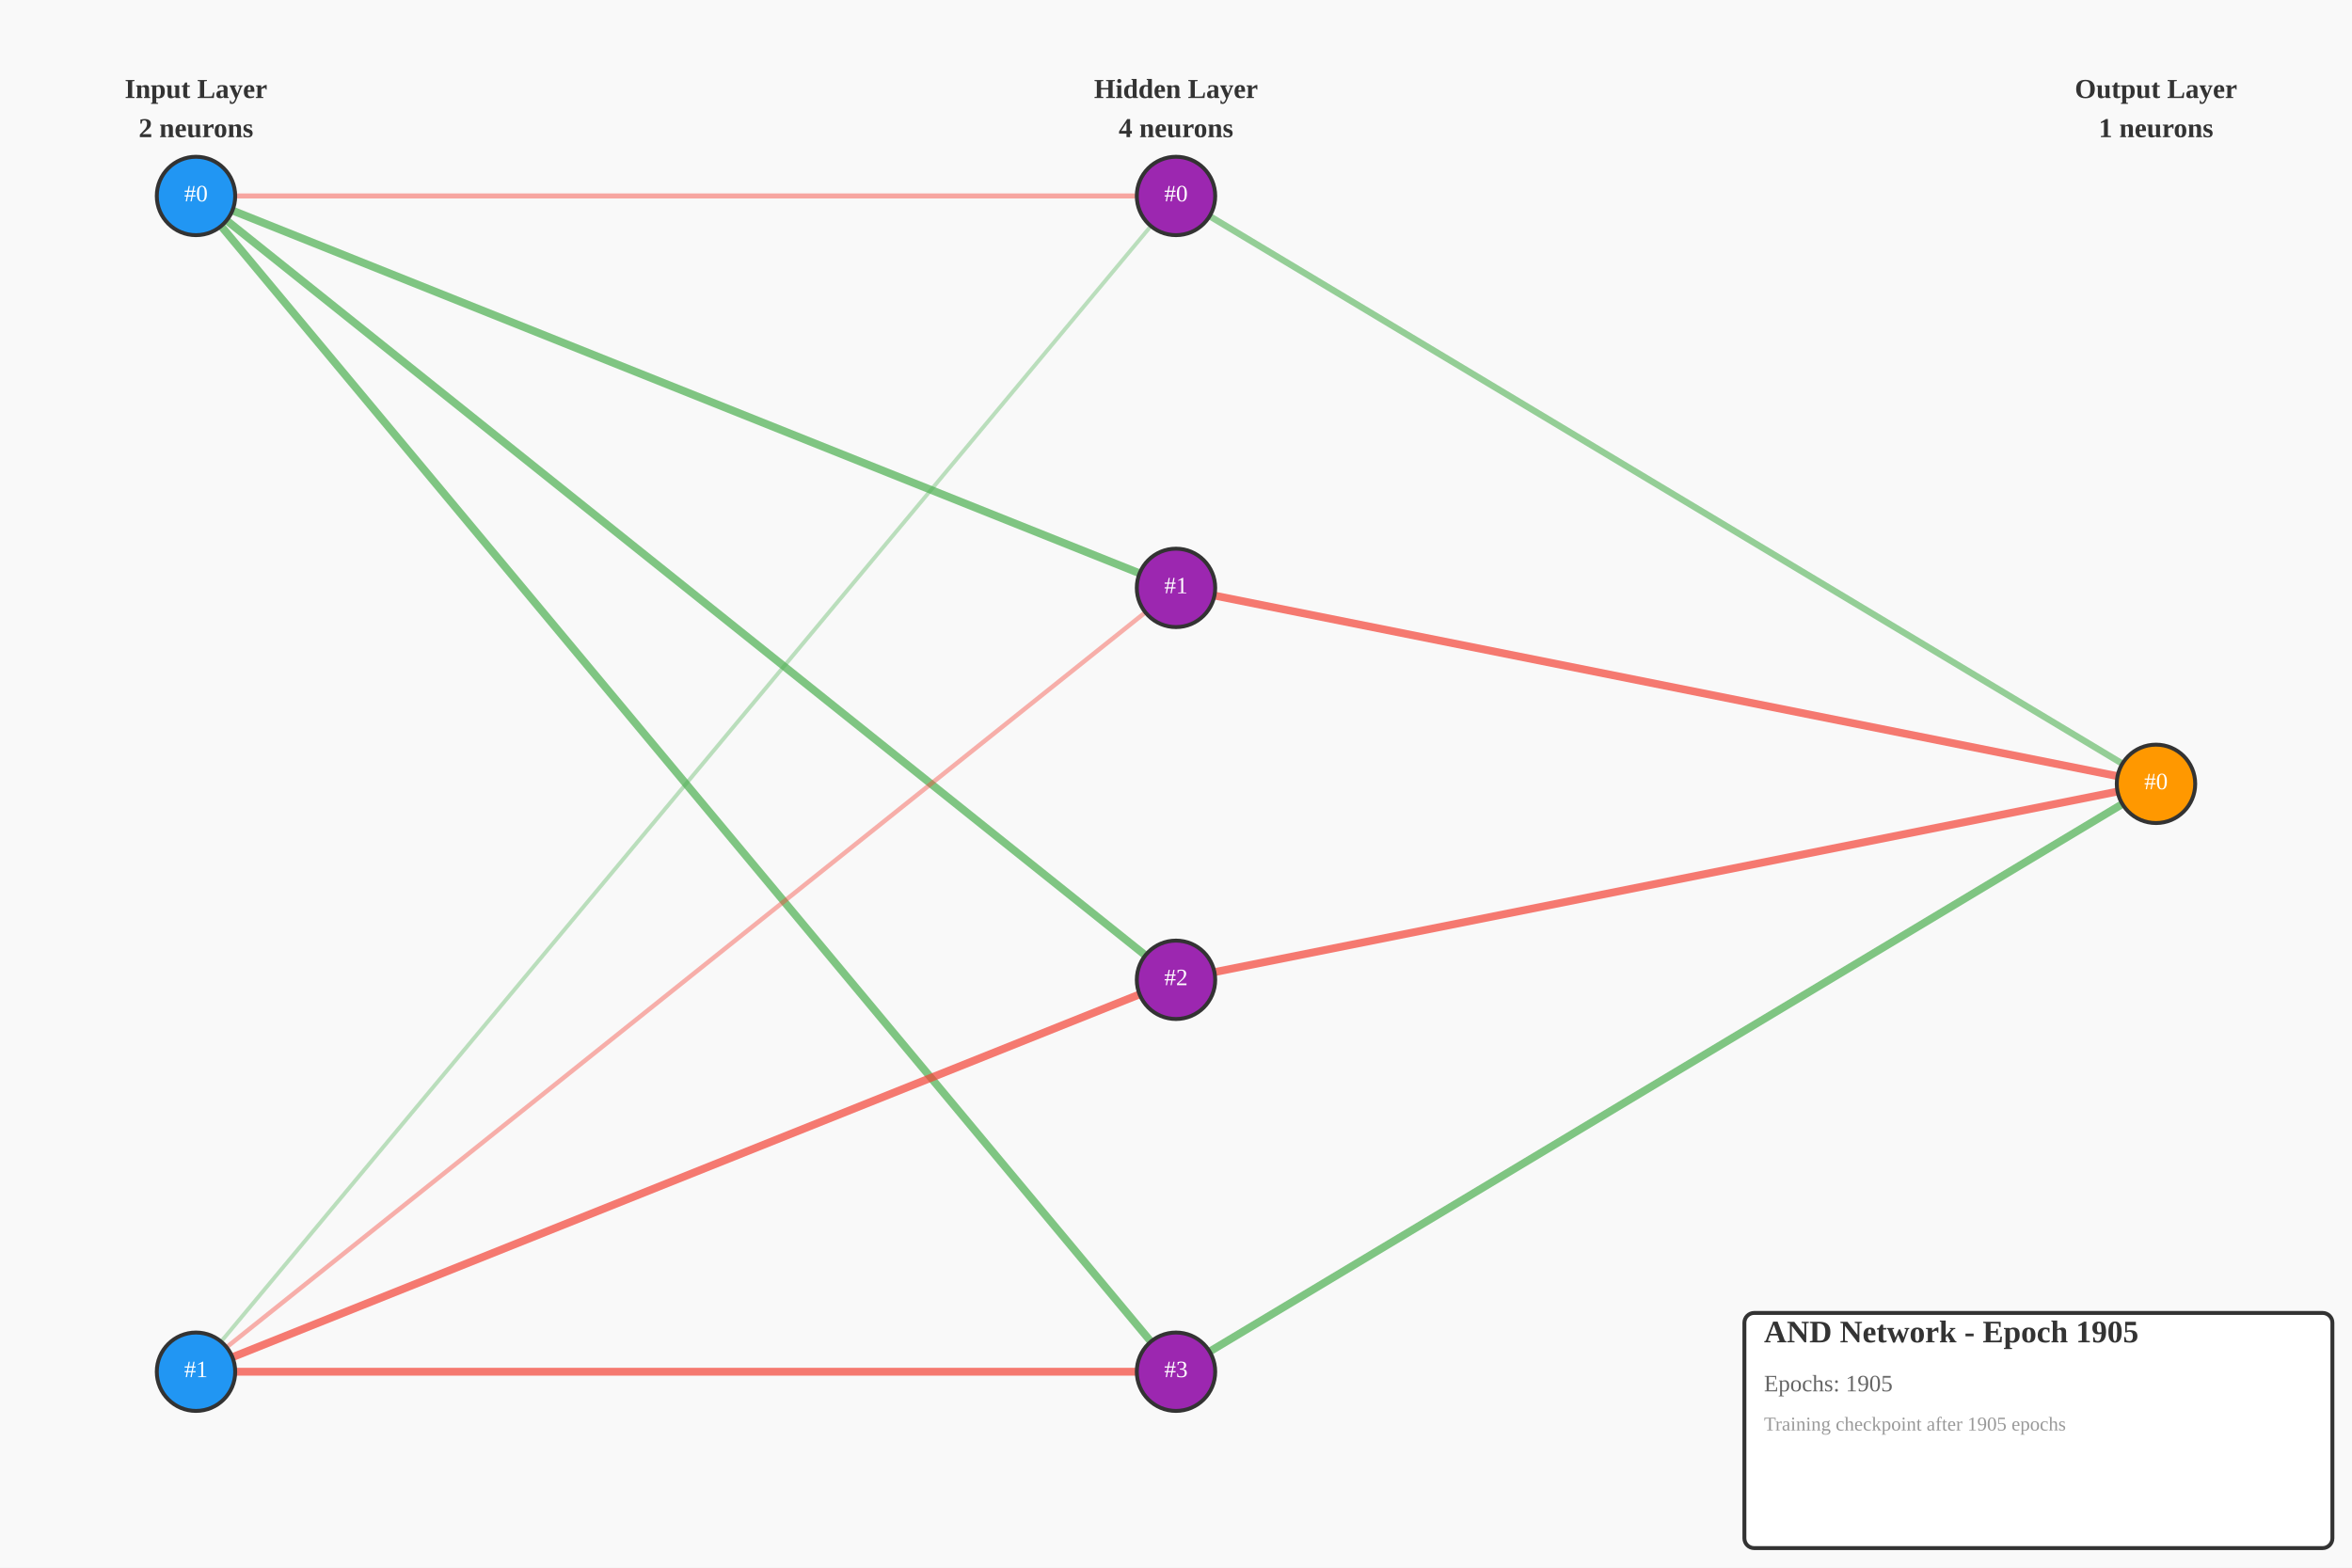
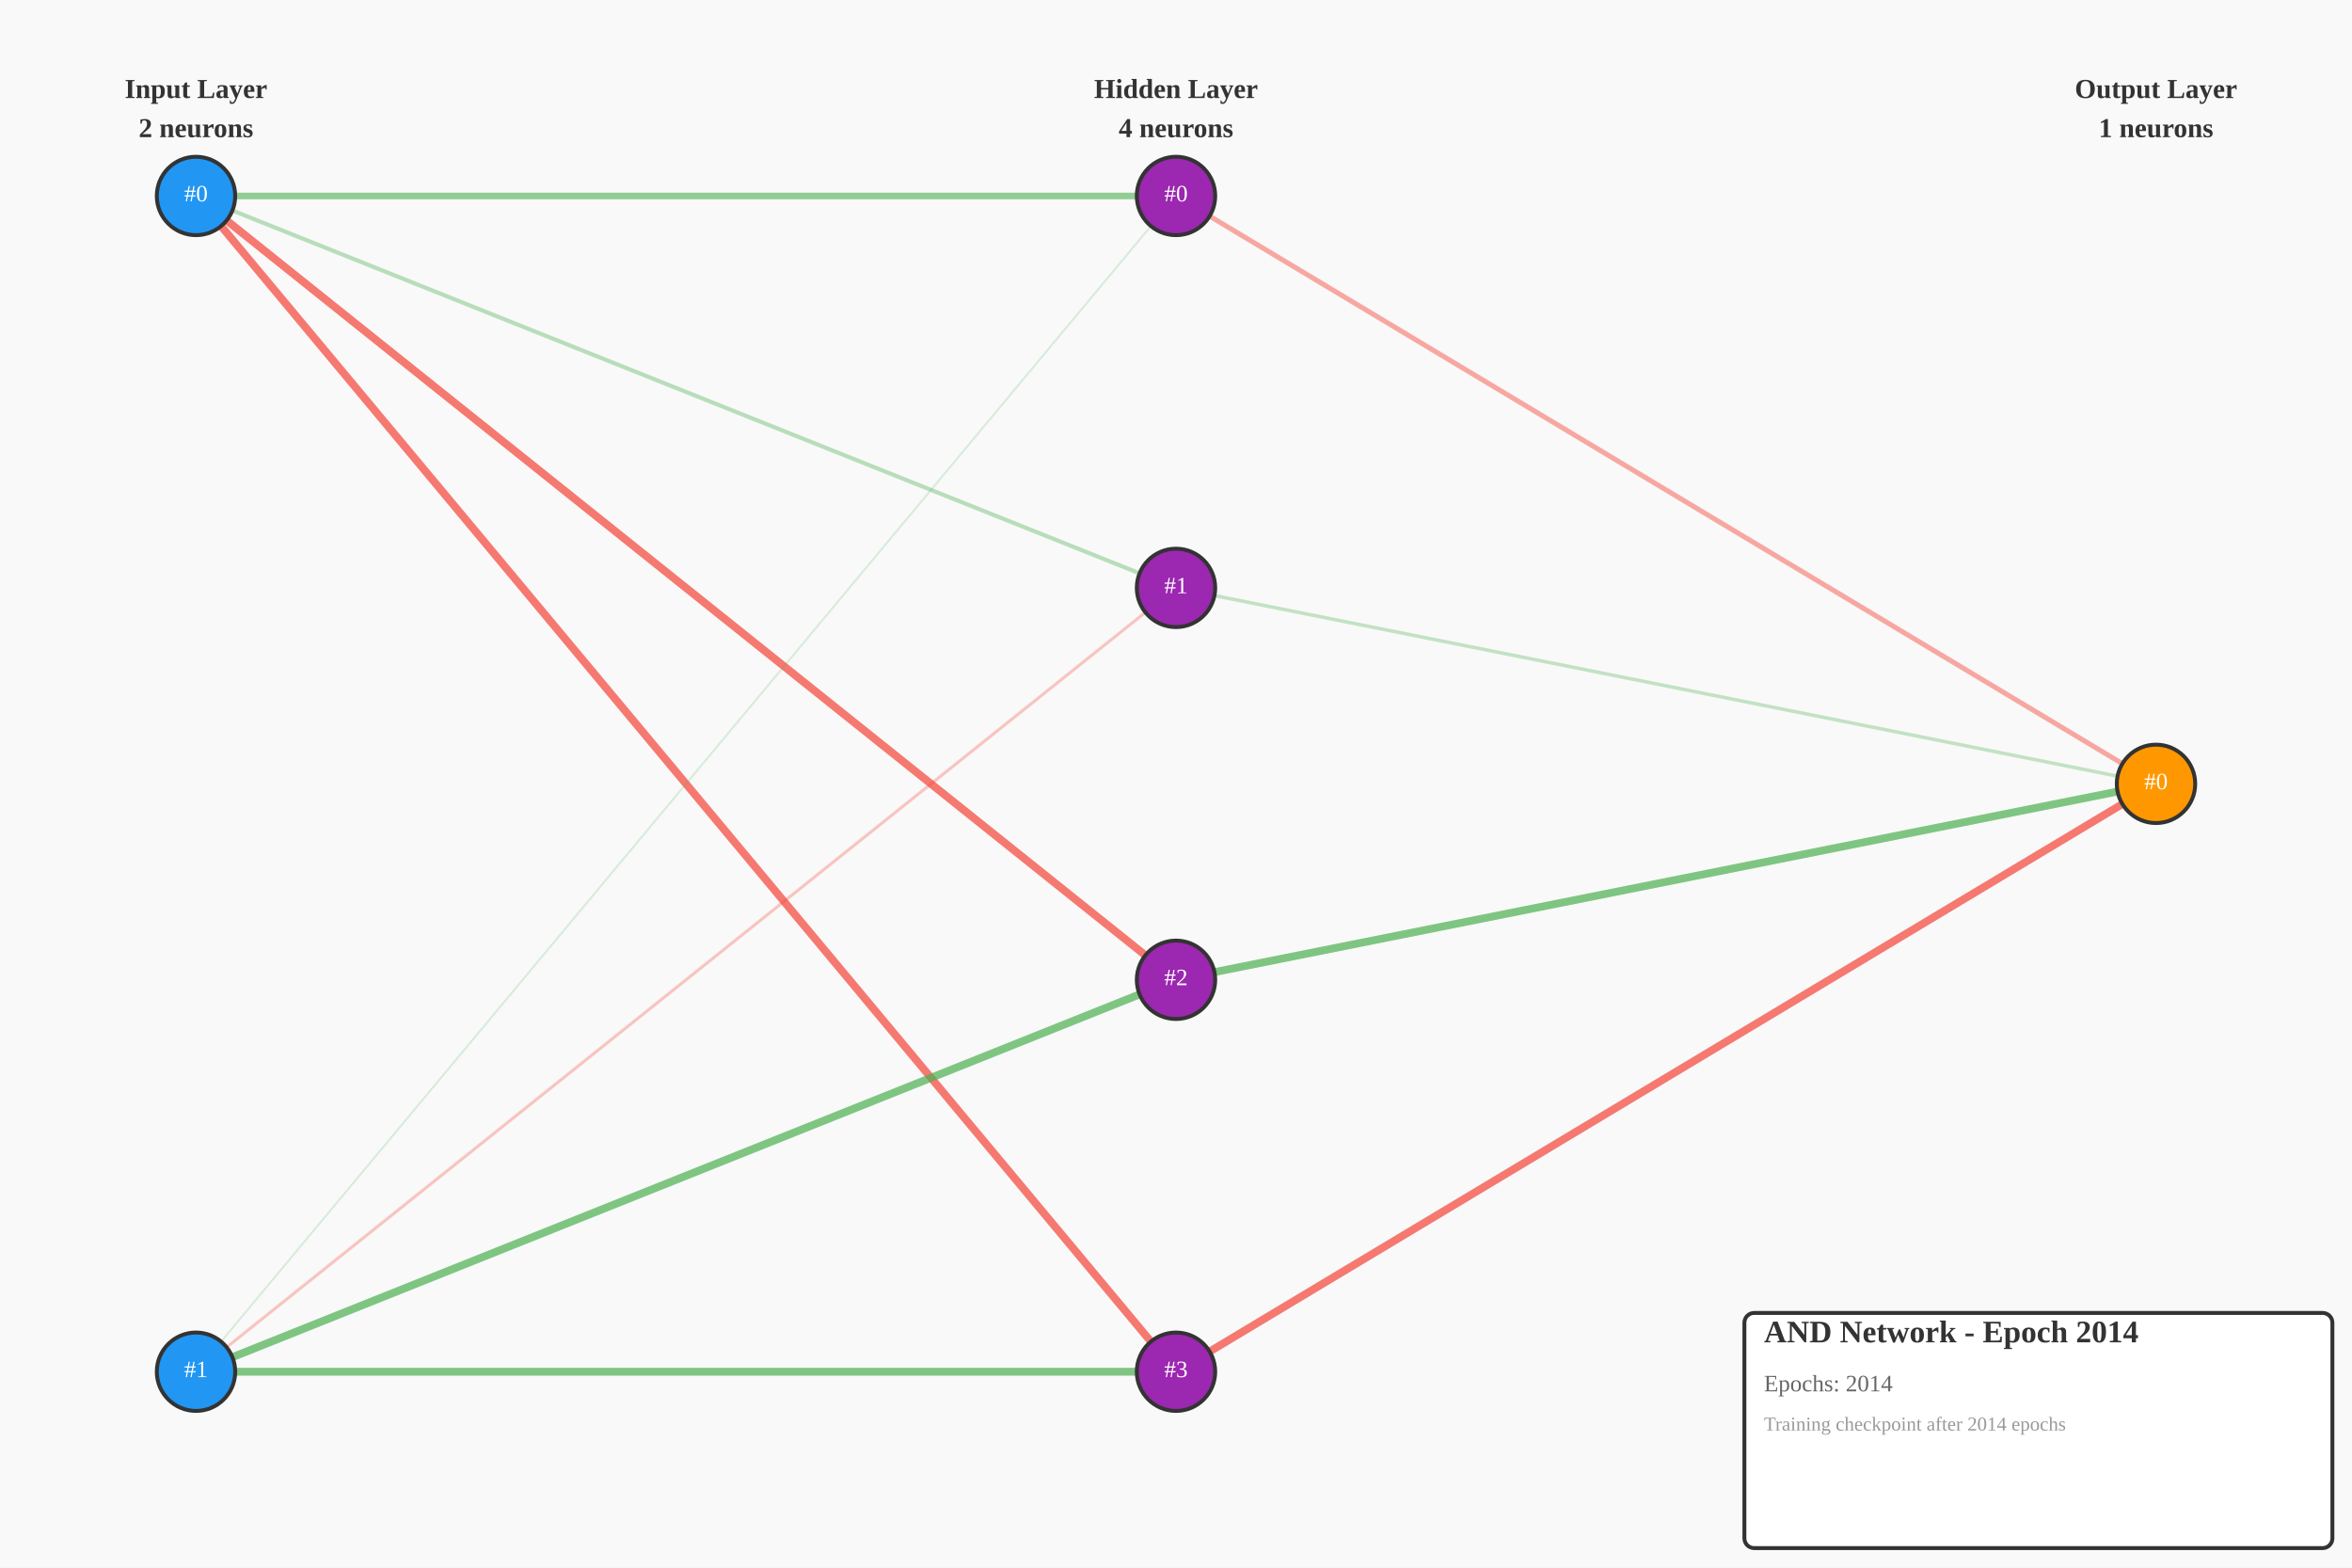
<svg xmlns="http://www.w3.org/2000/svg" width="1200" height="800" viewBox="0 0 1200 800">
  <rect width="100%" height="100%" fill="#f9f9f9" />
  <g id="connections">
-     <line x1="100" y1="100" x2="600" y2="100" stroke="#F44336" stroke-width="2.566" opacity="0.454" />
-     <line x1="100" y1="100" x2="600" y2="300" stroke="#4CAF50" stroke-width="4" opacity="0.7" />
-     <line x1="100" y1="100" x2="600" y2="500" stroke="#4CAF50" stroke-width="4" opacity="0.7" />
-     <line x1="100" y1="100" x2="600" y2="700" stroke="#4CAF50" stroke-width="4" opacity="0.7" />
-     <line x1="100" y1="700" x2="600" y2="100" stroke="#4CAF50" stroke-width="2.026" opacity="0.362" />
-     <line x1="100" y1="700" x2="600" y2="300" stroke="#F44336" stroke-width="2.298" opacity="0.408" />
-     <line x1="100" y1="700" x2="600" y2="500" stroke="#F44336" stroke-width="4" opacity="0.7" />
-     <line x1="100" y1="700" x2="600" y2="700" stroke="#F44336" stroke-width="4" opacity="0.7" />
-     <line x1="600" y1="100" x2="1100" y2="400" stroke="#4CAF50" stroke-width="3.302" opacity="0.58" />
-     <line x1="600" y1="300" x2="1100" y2="400" stroke="#F44336" stroke-width="4" opacity="0.7" />
-     <line x1="600" y1="500" x2="1100" y2="400" stroke="#F44336" stroke-width="4" opacity="0.7" />
-     <line x1="600" y1="700" x2="1100" y2="400" stroke="#4CAF50" stroke-width="4" opacity="0.7" />
+     <line x1="100" y1="100" x2="600" y2="100" stroke="#4CAF50" stroke-width="3.39" opacity="0.595" />
+     <line x1="100" y1="100" x2="600" y2="300" stroke="#4CAF50" stroke-width="2.096" opacity="0.374" />
+     <line x1="100" y1="100" x2="600" y2="500" stroke="#F44336" stroke-width="4" opacity="0.7" />
+     <line x1="100" y1="100" x2="600" y2="700" stroke="#F44336" stroke-width="4" opacity="0.7" />
+     <line x1="100" y1="700" x2="600" y2="100" stroke="#4CAF50" stroke-width="1.017" opacity="0.189" />
+     <line x1="100" y1="700" x2="600" y2="300" stroke="#F44336" stroke-width="1.588" opacity="0.286" />
+     <line x1="100" y1="700" x2="600" y2="500" stroke="#4CAF50" stroke-width="4" opacity="0.7" />
+     <line x1="100" y1="700" x2="600" y2="700" stroke="#4CAF50" stroke-width="4" opacity="0.7" />
+     <line x1="600" y1="100" x2="1100" y2="400" stroke="#F44336" stroke-width="2.55" opacity="0.451" />
+     <line x1="600" y1="300" x2="1100" y2="400" stroke="#4CAF50" stroke-width="1.772" opacity="0.318" />
+     <line x1="600" y1="500" x2="1100" y2="400" stroke="#4CAF50" stroke-width="4" opacity="0.7" />
+     <line x1="600" y1="700" x2="1100" y2="400" stroke="#F44336" stroke-width="4" opacity="0.7" />
  </g>
  <g id="neurons">
    <circle cx="100" cy="100" r="20" fill="#2196F3" stroke="#333" stroke-width="2" />
    <text x="100" y="100" text-anchor="middle" dominant-baseline="middle" fill="white" font-size="12">#0</text>
    <circle cx="100" cy="700" r="20" fill="#2196F3" stroke="#333" stroke-width="2" />
    <text x="100" y="700" text-anchor="middle" dominant-baseline="middle" fill="white" font-size="12">#1</text>
    <circle cx="600" cy="100" r="20" fill="#9C27B0" stroke="#333" stroke-width="2" />
    <text x="600" y="100" text-anchor="middle" dominant-baseline="middle" fill="white" font-size="12">#0</text>
    <circle cx="600" cy="300" r="20" fill="#9C27B0" stroke="#333" stroke-width="2" />
    <text x="600" y="300" text-anchor="middle" dominant-baseline="middle" fill="white" font-size="12">#1</text>
    <circle cx="600" cy="500" r="20" fill="#9C27B0" stroke="#333" stroke-width="2" />
    <text x="600" y="500" text-anchor="middle" dominant-baseline="middle" fill="white" font-size="12">#2</text>
    <circle cx="600" cy="700" r="20" fill="#9C27B0" stroke="#333" stroke-width="2" />
    <text x="600" y="700" text-anchor="middle" dominant-baseline="middle" fill="white" font-size="12">#3</text>
    <circle cx="1100" cy="400" r="20" fill="#FF9800" stroke="#333" stroke-width="2" />
    <text x="1100" y="400" text-anchor="middle" dominant-baseline="middle" fill="white" font-size="12">#0</text>
  </g>
  <g id="labels">
    <text x="100" y="50" text-anchor="middle" font-size="14" font-weight="bold" fill="#333">Input Layer</text>
    <text x="100" y="70" text-anchor="middle" font-size="14" font-weight="bold" fill="#333">2 neurons</text>
    <text x="600" y="50" text-anchor="middle" font-size="14" font-weight="bold" fill="#333">Hidden Layer</text>
    <text x="600" y="70" text-anchor="middle" font-size="14" font-weight="bold" fill="#333">4 neurons</text>
    <text x="1100" y="50" text-anchor="middle" font-size="14" font-weight="bold" fill="#333">Output Layer</text>
    <text x="1100" y="70" text-anchor="middle" font-size="14" font-weight="bold" fill="#333">1 neurons</text>
  </g>
  <g id="metadata">
    <rect x="890" y="670" width="300" height="120" fill="white" stroke="#333" stroke-width="2" rx="5" />
-     <text x="900" y="685" font-size="16" font-weight="bold" fill="#333">AND Network - Epoch 1905</text>
-     <text x="900" y="710" font-size="12" fill="#666">Epochs: 1905</text>
-     <text x="900" y="730" font-size="10" fill="#999">Training checkpoint after 1905 epochs</text>
+     <text x="900" y="685" font-size="16" font-weight="bold" fill="#333">AND Network - Epoch 2014</text>
+     <text x="900" y="710" font-size="12" fill="#666">Epochs: 2014</text>
+     <text x="900" y="730" font-size="10" fill="#999">Training checkpoint after 2014 epochs</text>
  </g>
</svg>
